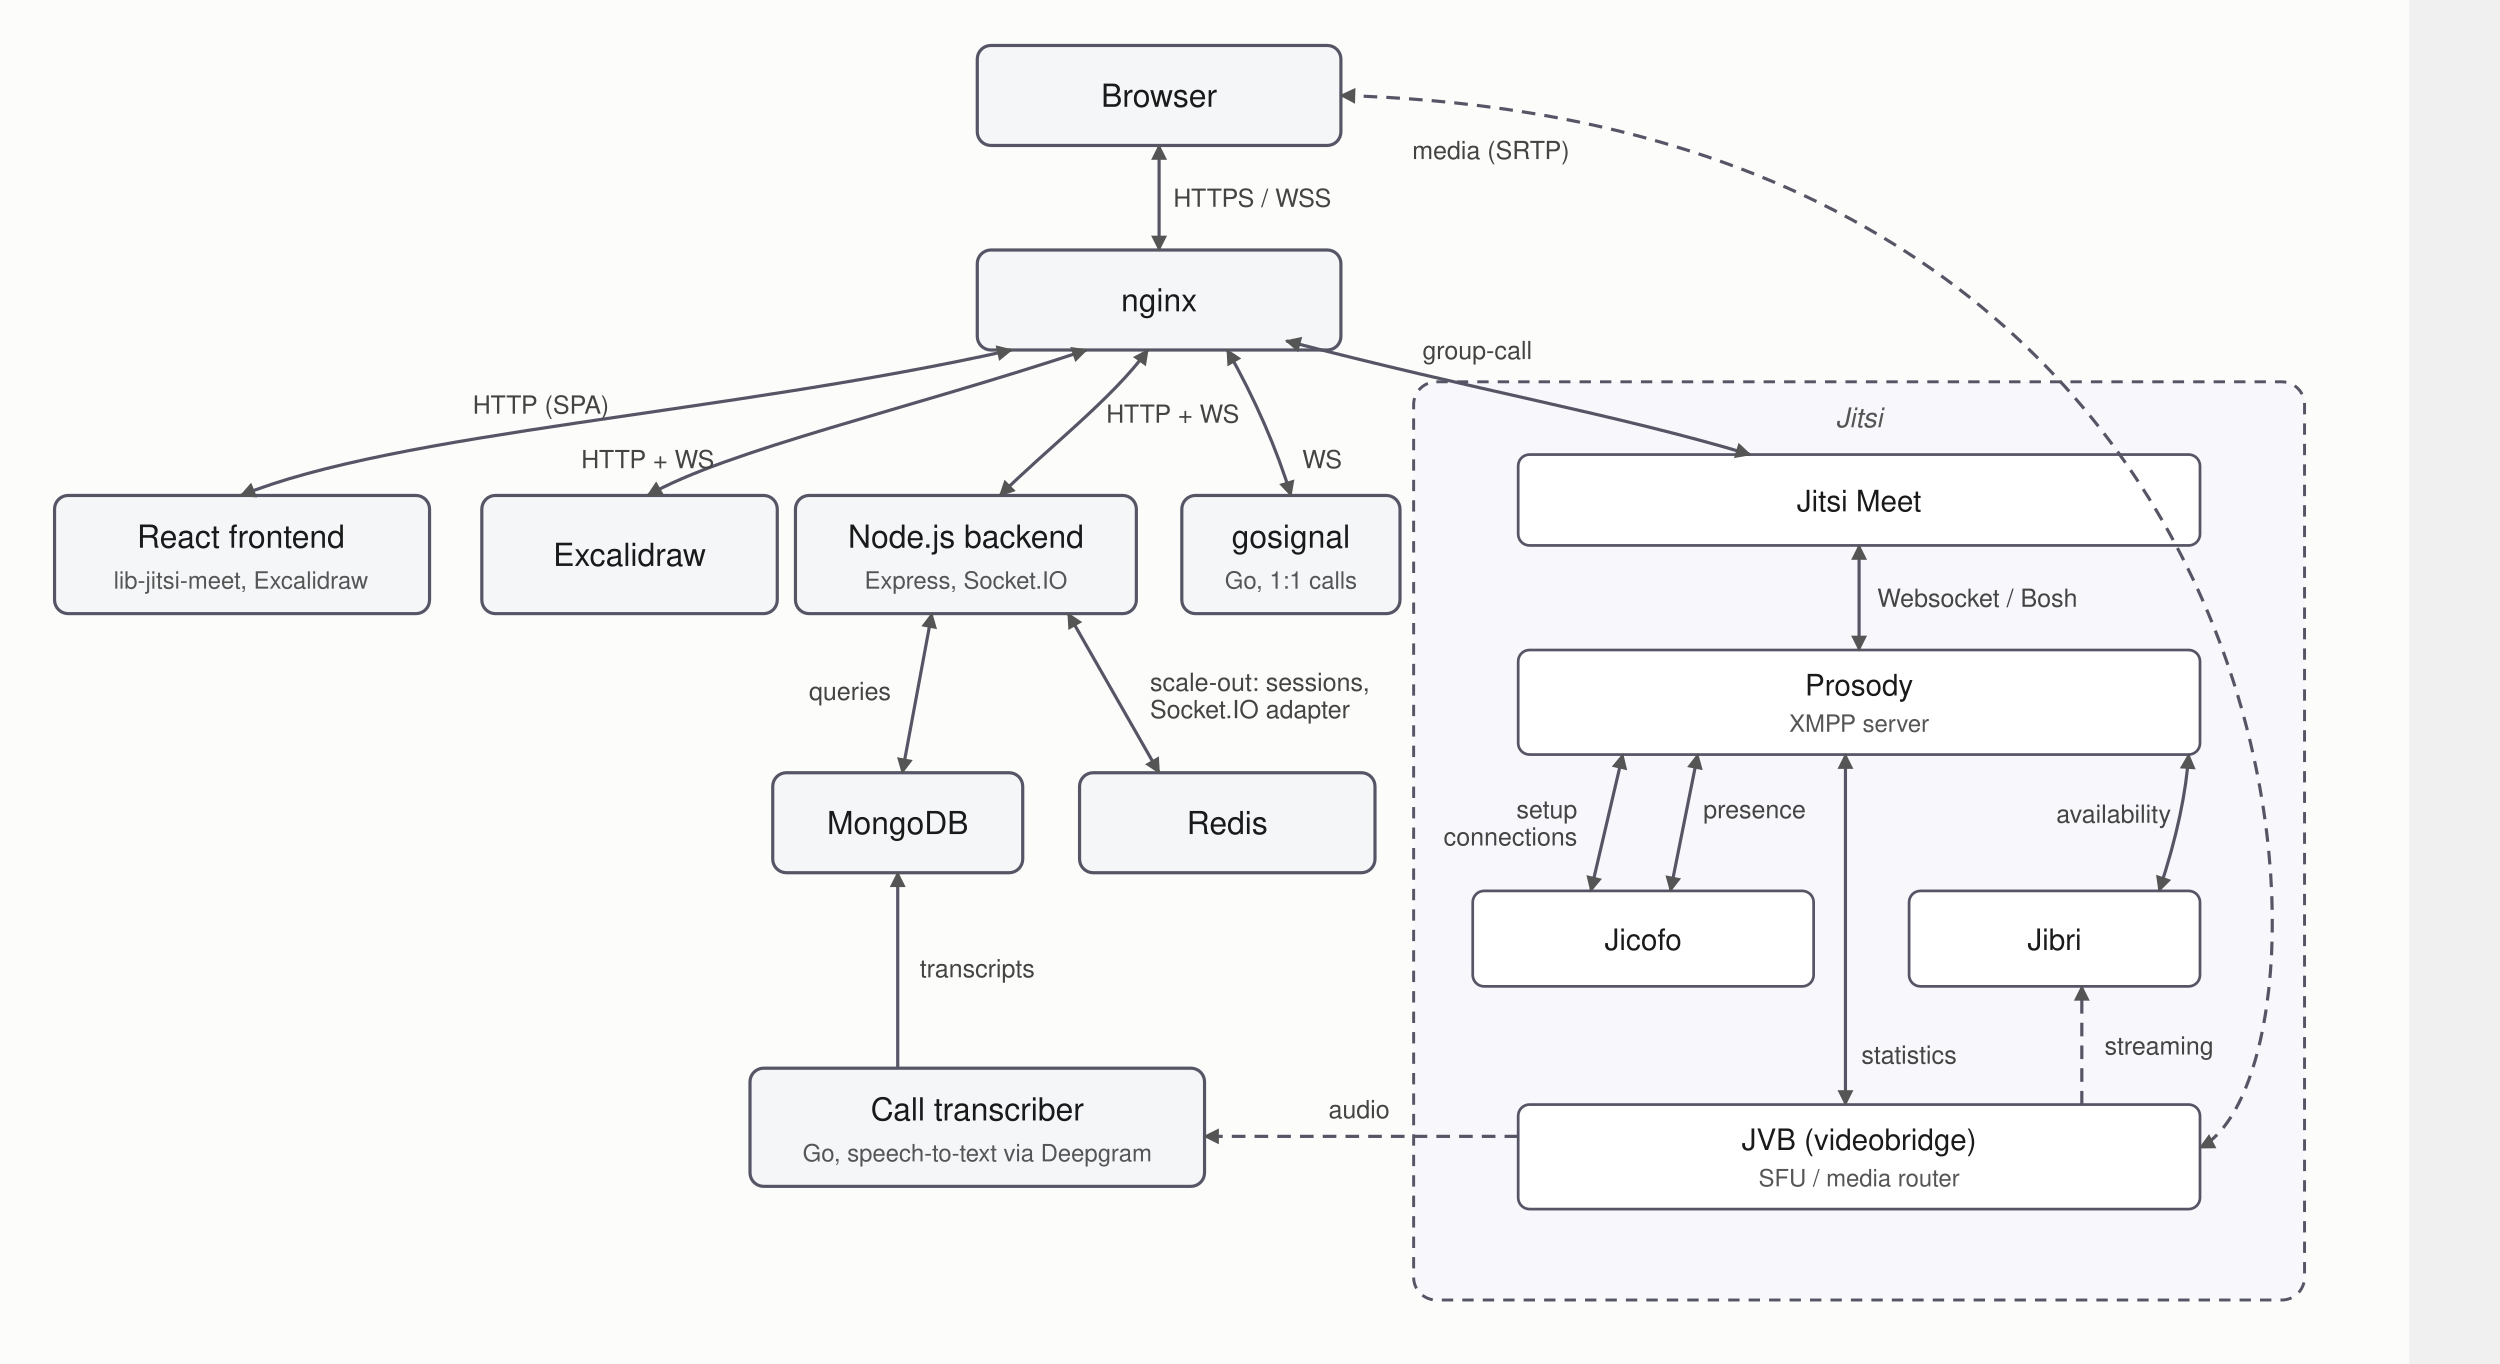
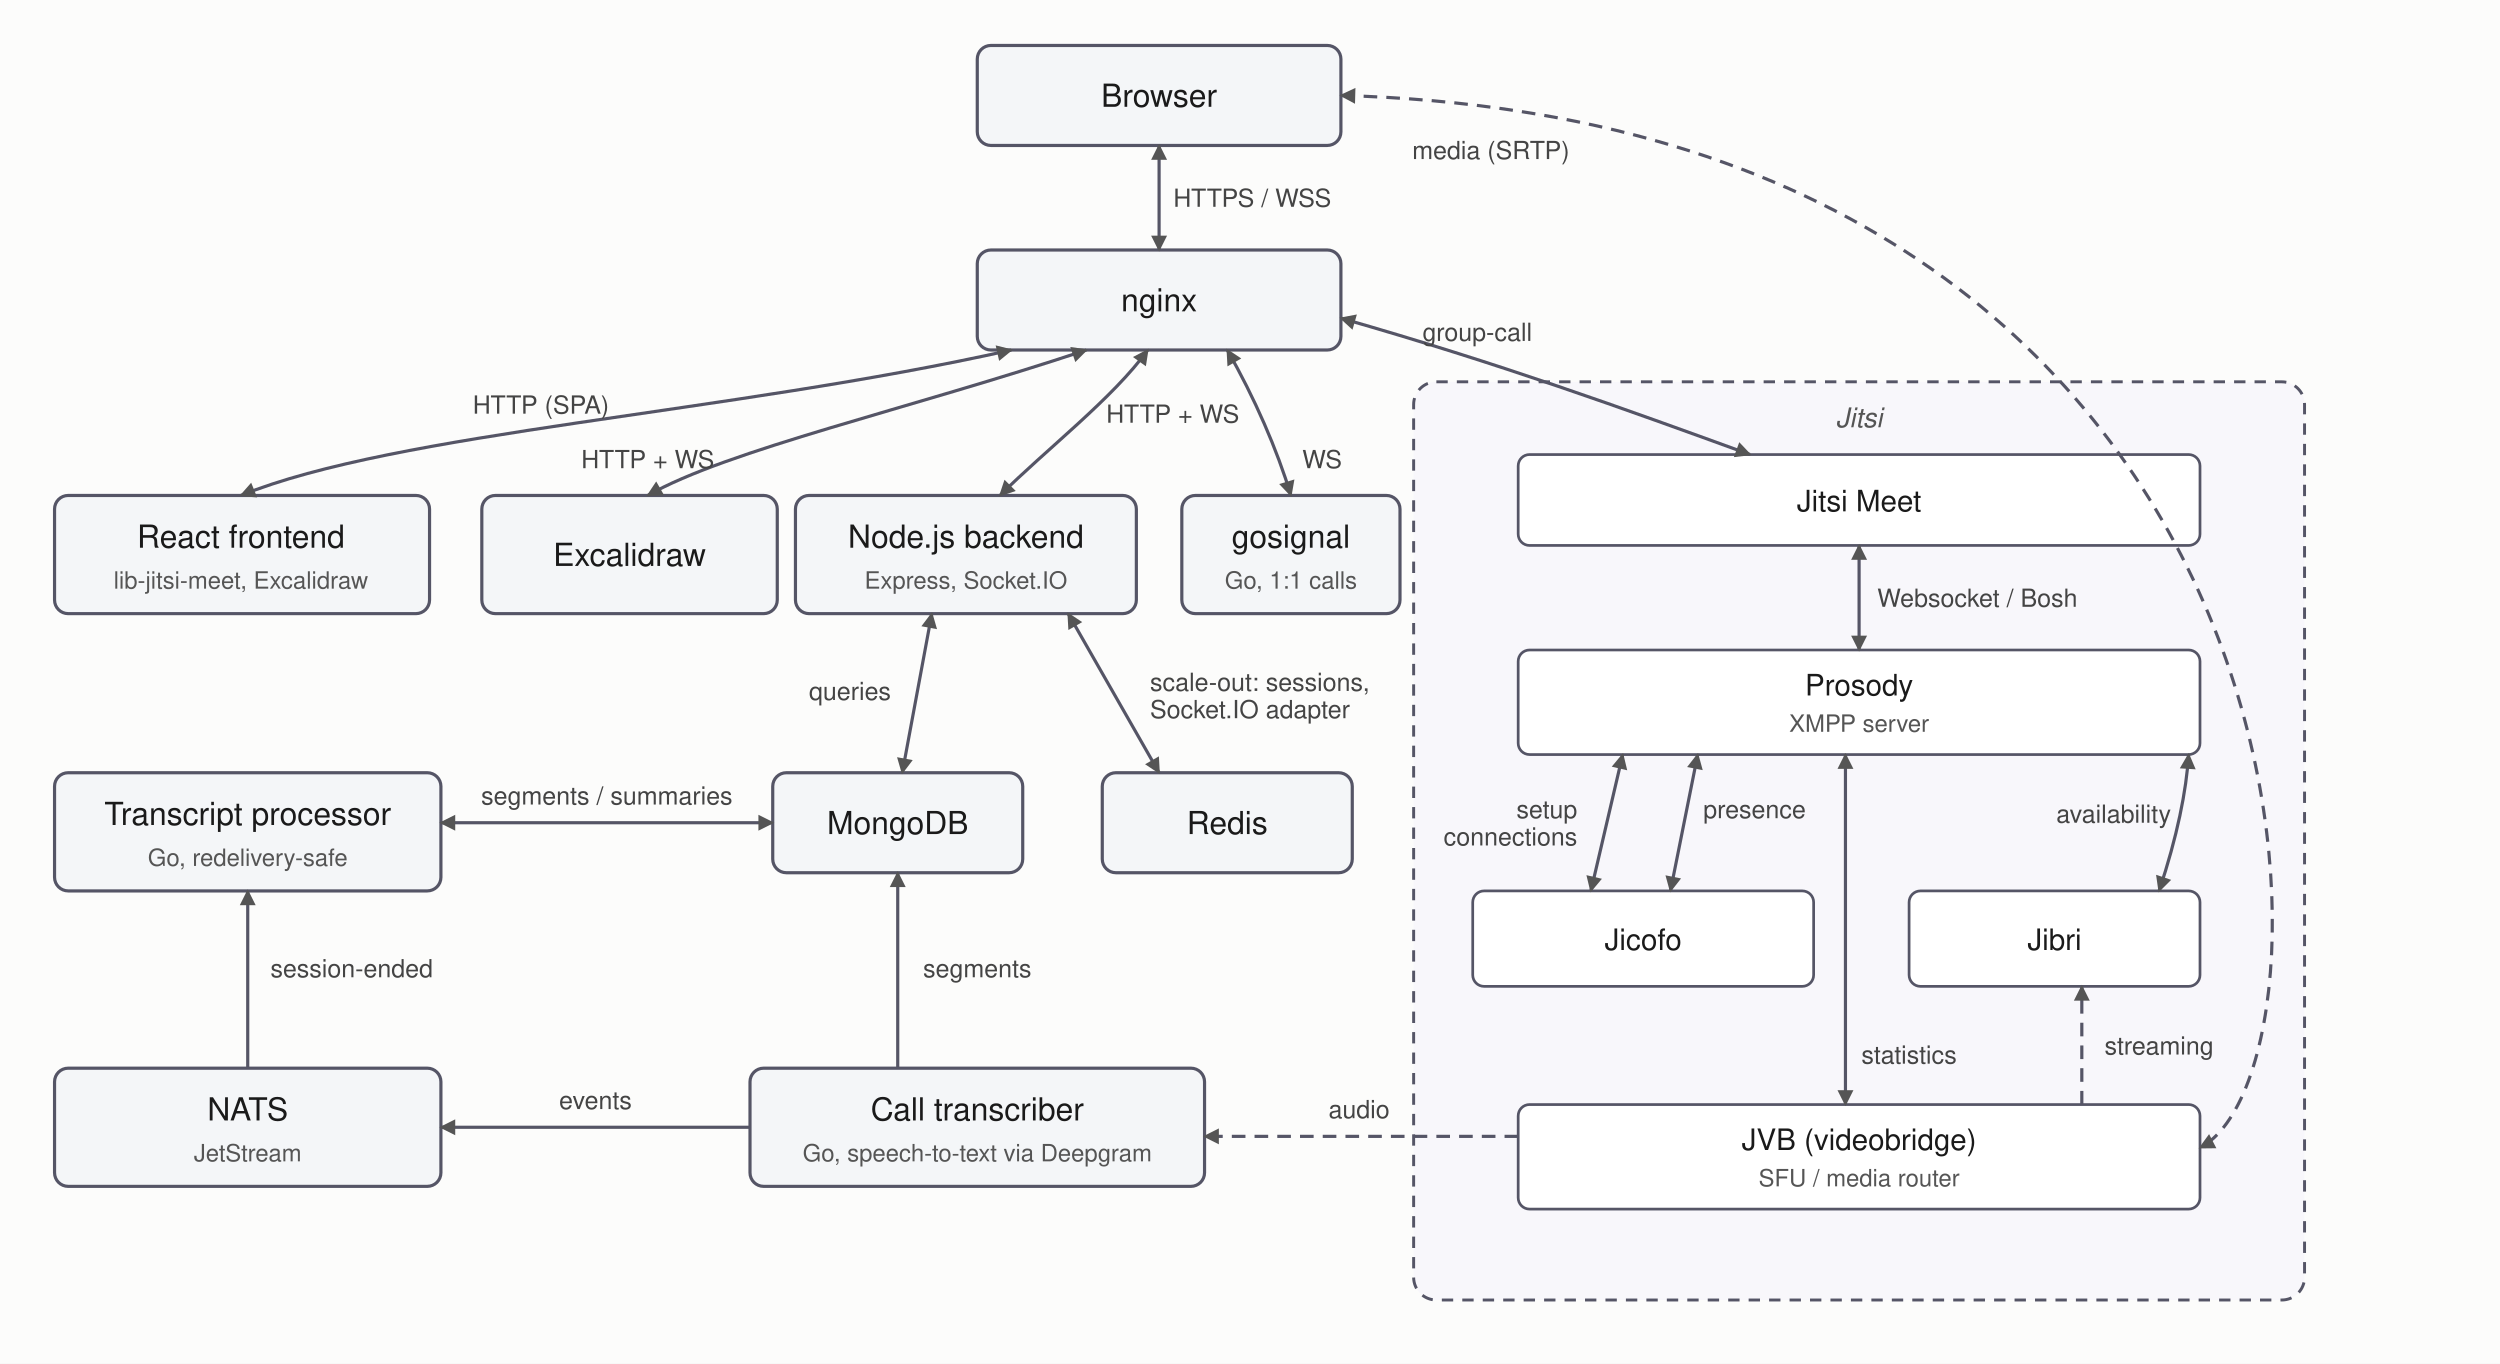
<svg xmlns="http://www.w3.org/2000/svg" viewBox="0 0 1100 600" font-family="Helvetica, Arial, sans-serif">
  <defs>
    <marker id="arrow" viewBox="0 0 10 10" refX="9" refY="5" markerWidth="5" markerHeight="5" orient="auto-start-reverse">
      <path d="M 0 0 L 10 5 L 0 10 z" fill="#555" />
    </marker>
  </defs>
  <style>
    .box        { fill: #f4f6f8; stroke: #556; stroke-width: 1.4; }
    .cluster    { fill: #f8f7fb; stroke: #556; stroke-width: 1.3; stroke-dasharray: 5 4; }
    .box-inner  { fill: #ffffff; stroke: #556; stroke-width: 1.2; }
    .label        { font-size: 14px; fill: #1a1a1a; text-anchor: middle; }
    .inner-label  { font-size: 13px; fill: #1a1a1a; text-anchor: middle; }
    .sub          { font-size: 10.5px; fill: #555; text-anchor: middle; }
    .cluster-label{ font-size: 12px; fill: #555; text-anchor: middle; font-style: italic; }
    .edge       { stroke: #556; stroke-width: 1.4; fill: none; marker-end: url(#arrow); marker-start: url(#arrow); }
    .edge-1way  { stroke: #556; stroke-width: 1.4; fill: none; marker-end: url(#arrow); }
    .edge-dash-1way { stroke: #556; stroke-width: 1.4; fill: none; stroke-dasharray: 6 4; marker-end: url(#arrow); }
    .edge-dash  { stroke: #556; stroke-width: 1.4; fill: none; stroke-dasharray: 6 4; marker-end: url(#arrow); marker-start: url(#arrow); }
    .et  { font-size: 11px; fill: #444; text-anchor: middle; }
  </style>
-   <rect width="1060" height="600" fill="#fcfcfb" />
+   <rect width="1100" height="600" fill="#fcfcfb" />
  <rect class="box" x="430" y="20" width="160" height="44" rx="6" />
  <text class="label" x="510" y="47">Browser</text>
  <rect class="box" x="430" y="110" width="160" height="44" rx="6" />
  <text class="label" x="510" y="137">nginx</text>
  <rect class="box" x="24" y="218" width="165" height="52" rx="6" />
  <text class="label" x="106" y="241">React frontend</text>
  <text class="sub" x="106" y="259">lib-jitsi-meet, Excalidraw</text>
  <rect class="box" x="212" y="218" width="130" height="52" rx="6" />
  <text class="label" x="277" y="249">Excalidraw</text>
  <rect class="box" x="350" y="218" width="150" height="52" rx="6" />
  <text class="label" x="425" y="241">Node.js backend</text>
  <text class="sub" x="425" y="259">Express, Socket.IO</text>
  <rect class="box" x="520" y="218" width="96" height="52" rx="6" />
  <text class="label" x="568" y="241">gosignal</text>
  <text class="sub" x="568" y="259">Go, 1:1 calls</text>
  <rect class="box" x="340" y="340" width="110" height="44" rx="6" />
  <text class="label" x="395" y="367">MongoDB</text>
-   <rect class="box" x="475" y="340" width="130" height="44" rx="6" />
+   <rect class="box" x="485" y="340" width="110" height="44" rx="6" />
  <text class="label" x="540" y="367">Redis</text>
  <rect class="box" x="330" y="470" width="200" height="52" rx="6" />
  <text class="label" x="430" y="493">Call transcriber</text>
  <text class="sub" x="430" y="511">Go, speech-to-text via Deepgram</text>
+   <rect class="box" x="24" y="340" width="170" height="52" rx="6" />
+   <text class="label" x="109" y="363">Transcript processor</text>
+   <text class="sub" x="109" y="381">Go, redelivery-safe</text>
+   <rect class="box" x="24" y="470" width="170" height="52" rx="6" />
+   <text class="label" x="109" y="493">NATS</text>
+   <text class="sub" x="109" y="511">JetStream</text>
  <rect class="cluster" x="622" y="168" width="392" height="404" rx="10" />
  <text class="cluster-label" x="818" y="188">Jitsi</text>
  <rect class="box-inner" x="668" y="200" width="300" height="40" rx="5" />
  <text class="inner-label" x="818" y="225">Jitsi Meet</text>
  <rect class="box-inner" x="668" y="286" width="300" height="46" rx="5" />
  <text class="inner-label" x="818" y="306">Prosody</text>
  <text class="sub" x="818" y="322">XMPP server</text>
  <rect class="box-inner" x="648" y="392" width="150" height="42" rx="5" />
  <text class="inner-label" x="723" y="418">Jicofo</text>
  <rect class="box-inner" x="840" y="392" width="128" height="42" rx="5" />
  <text class="inner-label" x="904" y="418">Jibri</text>
  <rect class="box-inner" x="668" y="486" width="300" height="46" rx="5" />
  <text class="inner-label" x="818" y="506">JVB (videobridge)</text>
  <text class="sub" x="818" y="522">SFU / media router</text>
  <path class="edge" d="M 818 240 L 818 286" />
  <text class="et" x="826" y="267" style="text-anchor: start">Websocket / Bosh</text>
  <path class="edge" d="M 700 392 L 714 332" />
  <text class="et" x="694" y="360" style="text-anchor: end">setup</text>
  <text class="et" x="694" y="372" style="text-anchor: end">connections</text>
  <path class="edge" d="M 735 392 L 747 332" />
  <text class="et" x="772" y="360">presence</text>
  <path class="edge" d="M 812 486 L 812 332" />
  <text class="et" x="840" y="468">statistics</text>
  <path class="edge" d="M 950 392 C 958 368, 962 348, 963 332" />
  <text class="et" x="930" y="362">availability</text>
  <path class="edge-dash-1way" d="M 916 486 L 916 434" />
  <text class="et" x="926" y="464" style="text-anchor: start">streaming</text>
  <path class="edge-dash-1way" d="M 668 500 L 530 500" />
  <text class="et" x="598" y="492">audio</text>
  <path class="edge-1way" d="M 395 470 L 395 384" />
-   <text class="et" x="430" y="430">transcripts</text>
+   <text class="et" x="430" y="430">segments</text>
+   <path class="edge-1way" d="M 330 496 L 194 496" />
+   <text class="et" x="262" y="488">events</text>
+   <path class="edge-1way" d="M 109 470 L 109 392" />
+   <text class="et" x="119" y="430" style="text-anchor: start">session-ended</text>
+   <path class="edge" d="M 194 362 L 340 362" />
+   <text class="et" x="267" y="354">segments / summaries</text>
  <path class="edge" d="M 510 64 L 510 110" />
  <text class="et" x="551" y="91">HTTPS / WSS</text>
  <path class="edge" d="M 445 154 C 320 182, 175 190, 106 218" />
  <text class="et" x="238" y="182">HTTP (SPA)</text>
  <path class="edge" d="M 478 154 C 400 180, 320 198, 285 218" />
  <text class="et" x="285" y="206">HTTP + WS</text>
  <path class="edge" d="M 505 154 C 490 175, 460 198, 440 218" />
  <text class="et" x="516" y="186">HTTP + WS</text>
  <path class="edge" d="M 540 154 C 552 175, 562 198, 568 218" />
  <text class="et" x="573" y="206" style="text-anchor: start">WS</text>
-   <path class="edge" d="M 566 150 C 650 172, 710 182, 770 200" />
-   <text class="et" x="650" y="158">group-call</text>
+   <path class="edge" d="M 590 140 C 660 160, 715 180, 770 200" />
+   <text class="et" x="650" y="150">group-call</text>
  <path class="edge" d="M 410 270 L 397 340" />
  <text class="et" x="392" y="308" style="text-anchor: end">queries</text>
  <path class="edge" d="M 470 270 L 510 340" />
  <text class="et" x="506" y="304" style="text-anchor: start">scale-out: sessions,</text>
  <text class="et" x="506" y="316" style="text-anchor: start">Socket.IO adapter</text>
  <path class="edge-dash" d="M 590 42 C 1030 54, 1036 470, 968 505" />
  <text class="et" x="656" y="70">media (SRTP)</text>
</svg>
